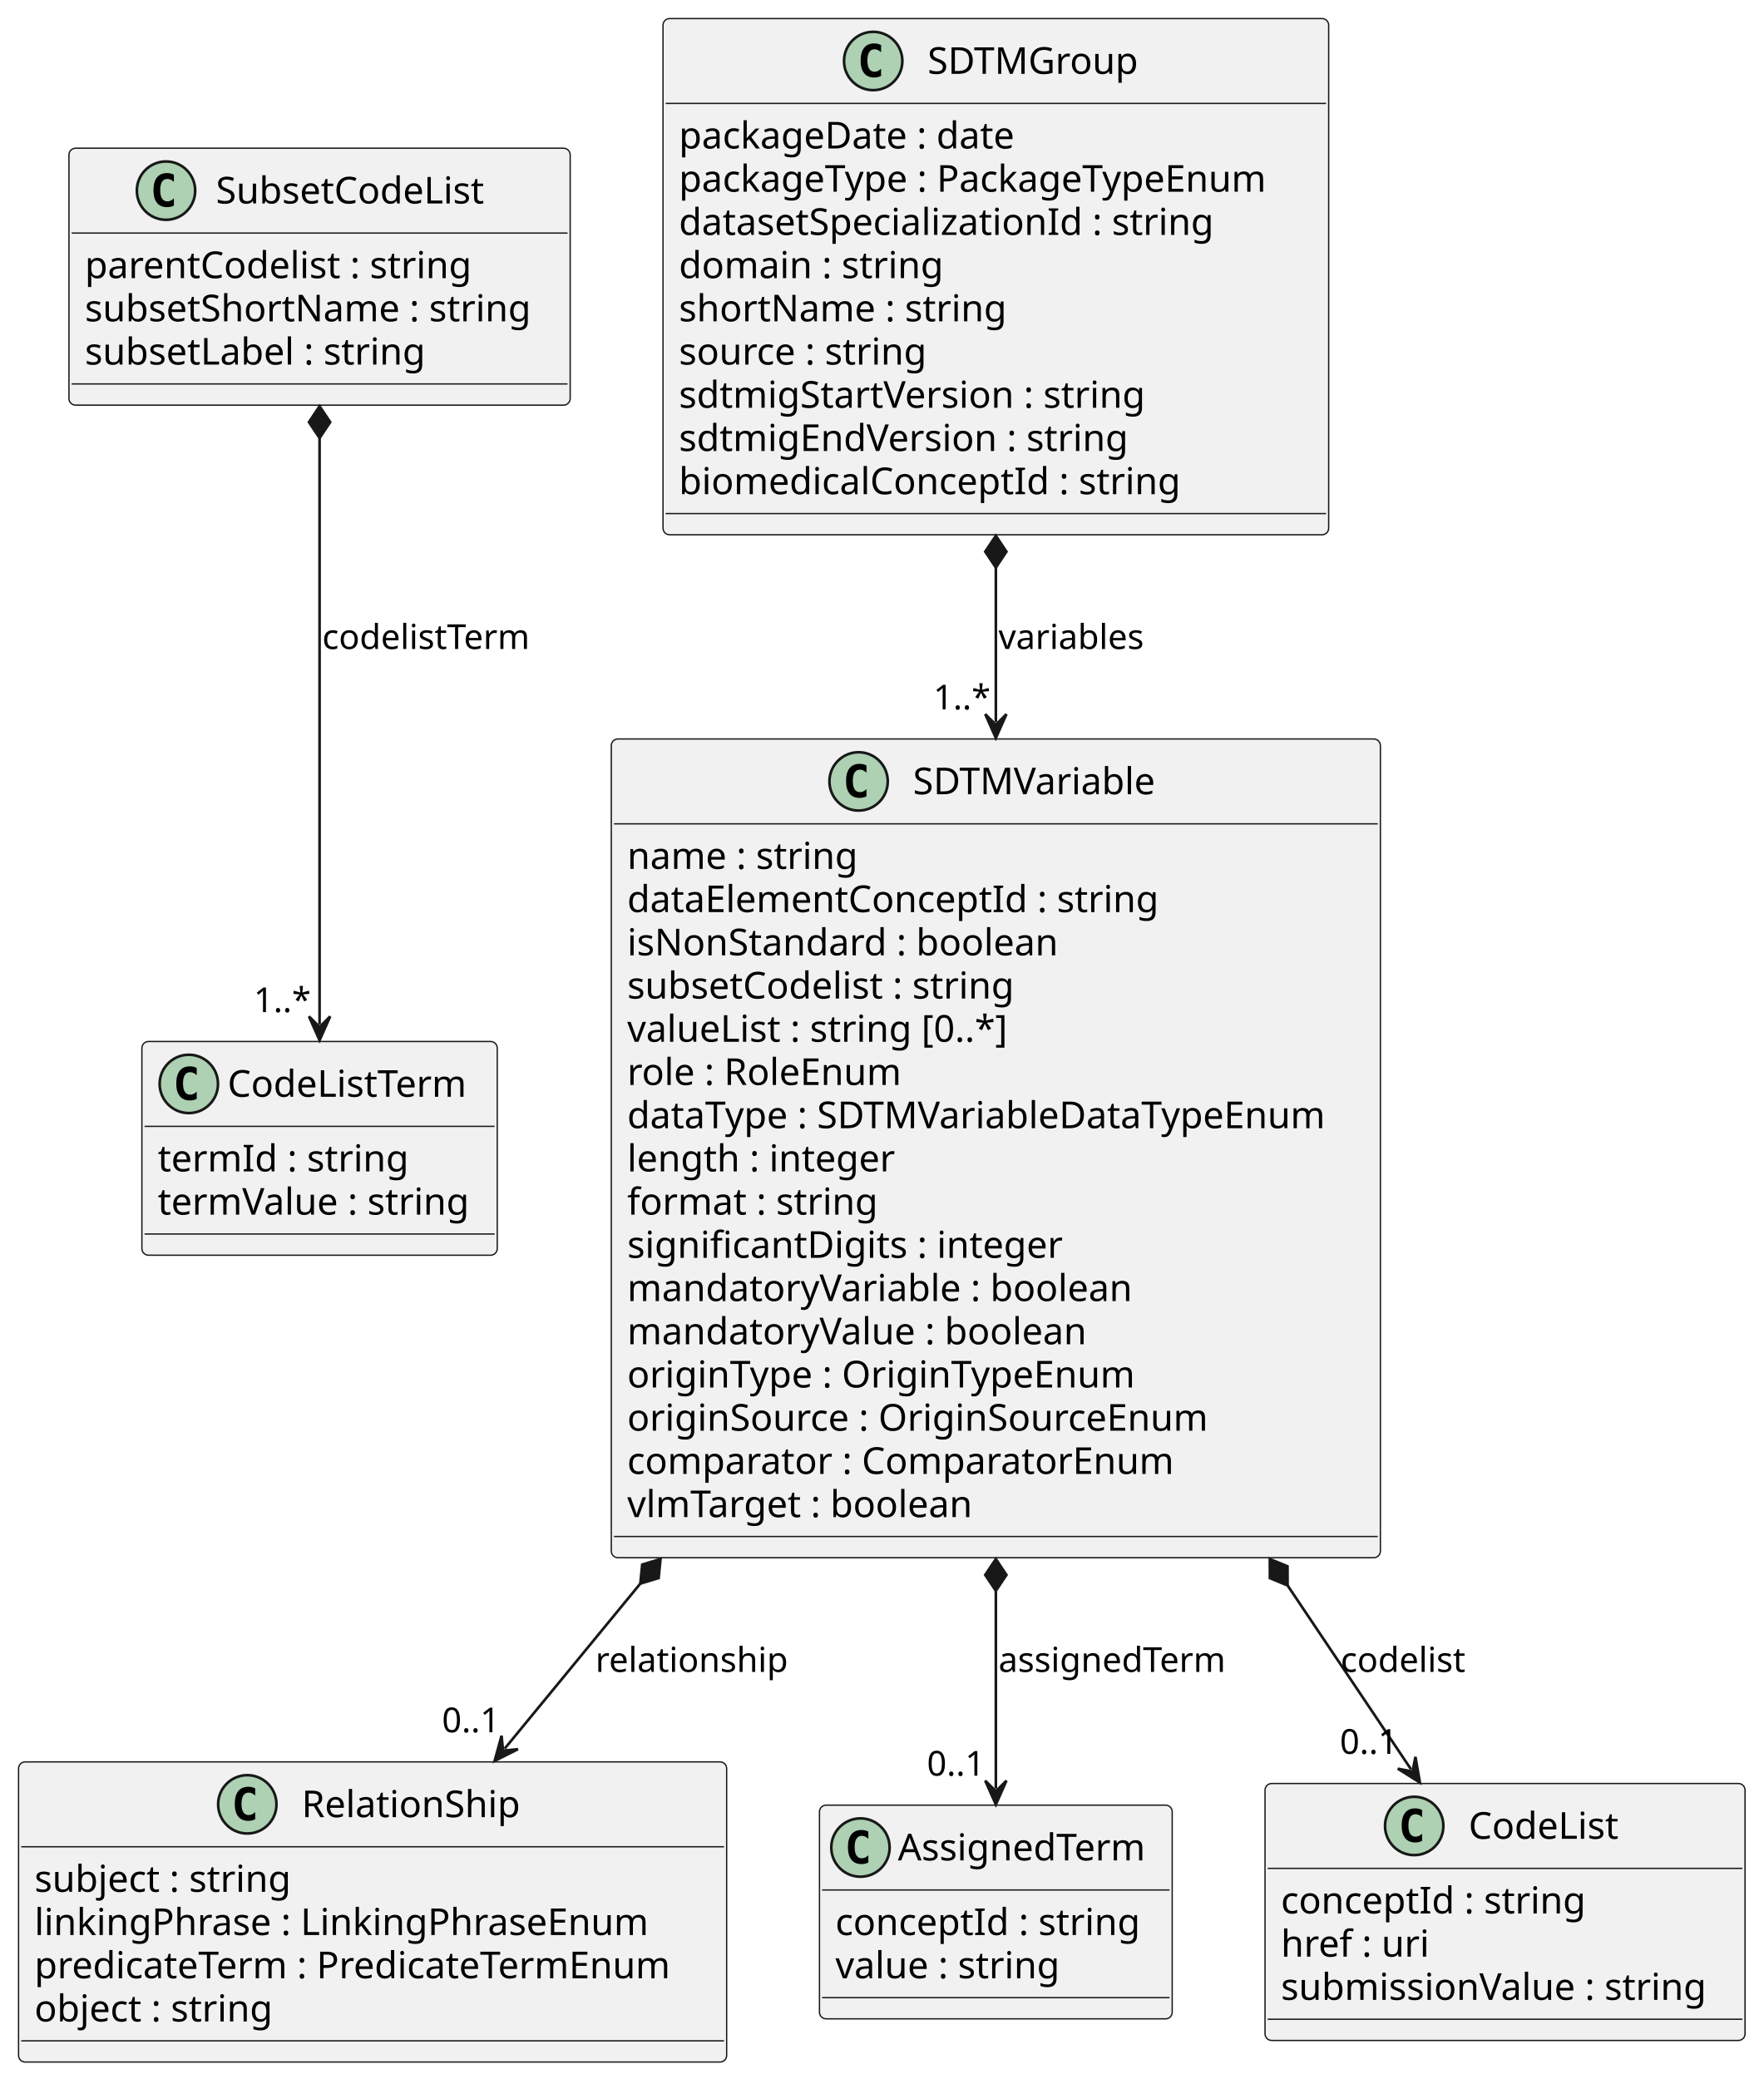
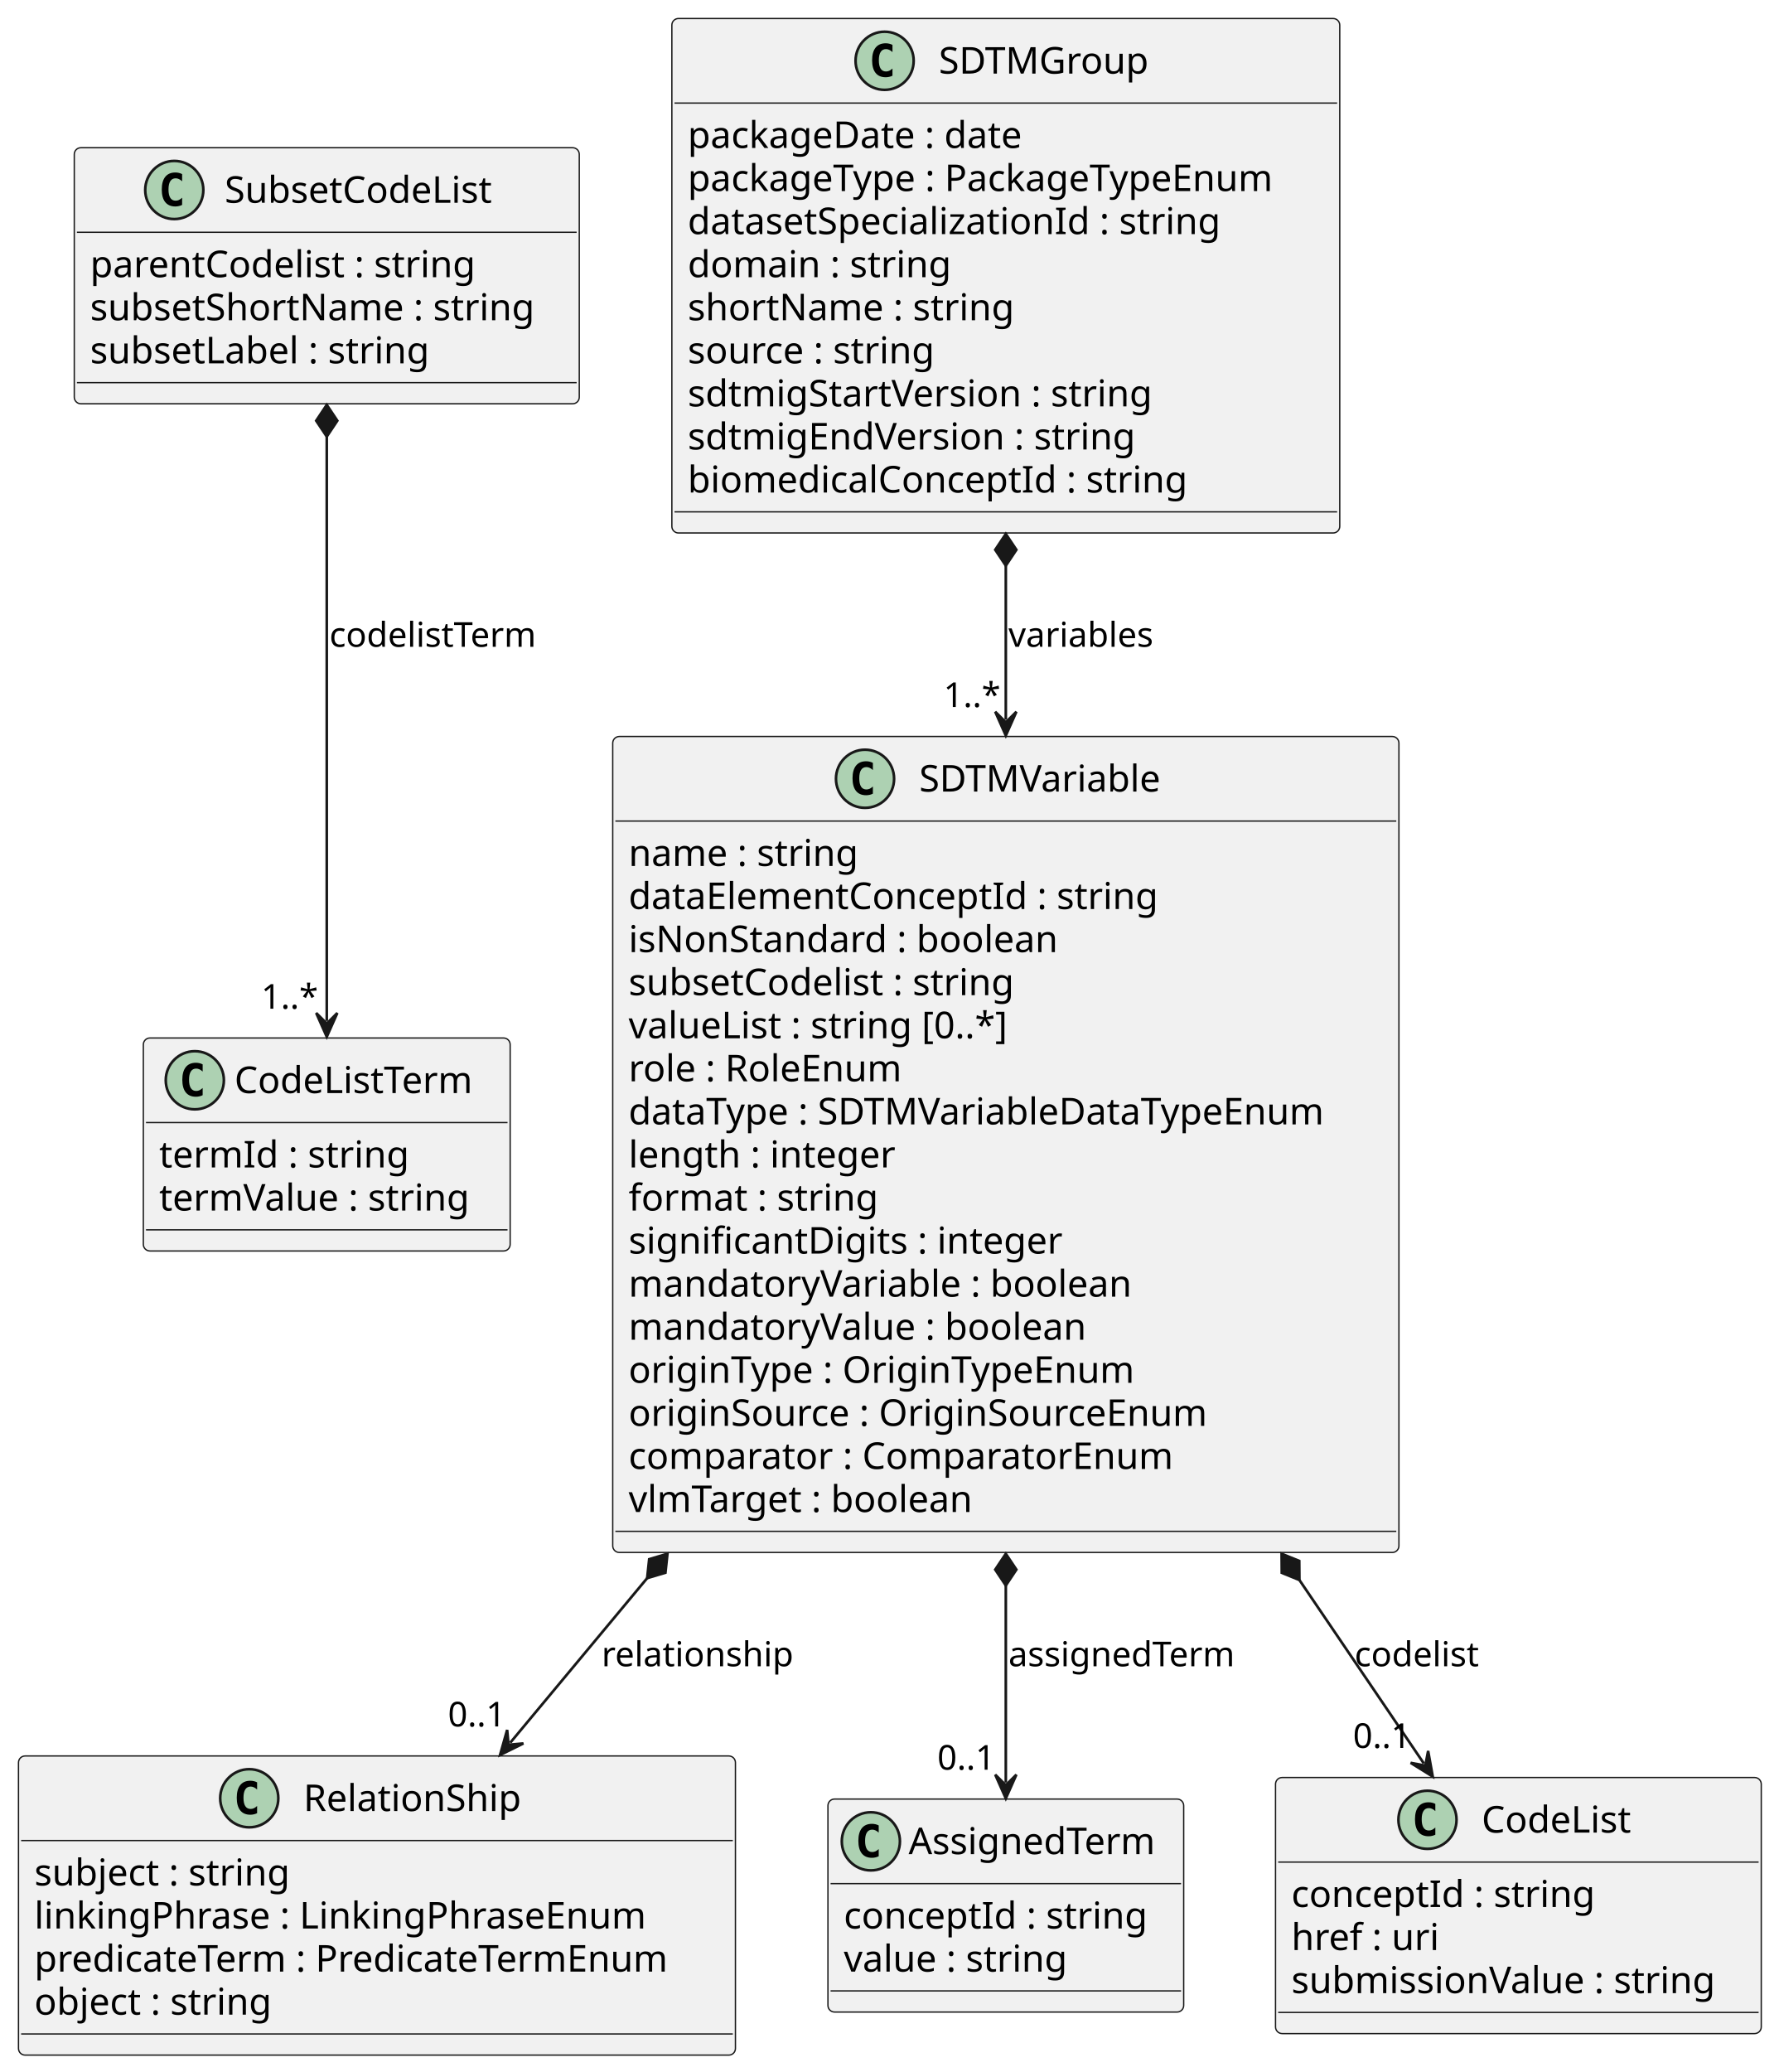
- <svg xmlns="http://www.w3.org/2000/svg" xmlns:xlink="http://www.w3.org/1999/xlink" contentStyleType="text/css" height="784px" preserveAspectRatio="none" style="width:665px;height:784px;background:#FFFFFF;" version="1.1" viewBox="0 0 665 784" width="665px" zoomAndPan="magnify">
+ <svg xmlns="http://www.w3.org/2000/svg" xmlns:xlink="http://www.w3.org/1999/xlink" contentStyleType="text/css" data-diagram-type="CLASS" height="784px" preserveAspectRatio="none" style="width:673px;height:784px;background:#FFFFFF;" version="1.1" viewBox="0 0 673 784" width="673px" zoomAndPan="magnify">
  <defs />
  <g>
    <a href="" target="_top" title="None" xlink:actuate="onRequest" xlink:href="" xlink:show="new" xlink:title="None" xlink:type="simple">
-       <g id="elem_SubsetCodeList">
-         <rect codeLine="1" fill="#F1F1F1" height="96.891" id="SubsetCodeList" rx="2.5" ry="2.5" style="stroke:#181818;stroke-width:0.5;" width="189" x="26" y="55.89" />
-         <ellipse cx="62.6" cy="71.89" fill="#ADD1B2" rx="11" ry="11" style="stroke:#181818;stroke-width:1.0;" />
-         <path d="M65.569,77.531 Q64.991,77.828 64.35,77.968 Q63.709,78.124 63.006,78.124 Q60.506,78.124 59.178,76.484 Q57.866,74.828 57.866,71.703 Q57.866,68.578 59.178,66.921 Q60.506,65.265 63.006,65.265 Q63.709,65.265 64.35,65.421 Q65.006,65.578 65.569,65.874 L65.569,68.593 Q64.944,68.015 64.35,67.749 Q63.756,67.468 63.131,67.468 Q61.788,67.468 61.1,68.546 Q60.413,69.609 60.413,71.703 Q60.413,73.796 61.1,74.874 Q61.788,75.937 63.131,75.937 Q63.756,75.937 64.35,75.671 Q64.944,75.39 65.569,74.812 L65.569,77.531 Z " fill="#000000" />
-         <text fill="#000000" font-family="sans-serif" font-size="14" lengthAdjust="spacing" textLength="109" x="81.4" y="76.737">SubsetCodeList</text>
-         <line style="stroke:#181818;stroke-width:0.5;" x1="27" x2="214" y1="87.89" y2="87.89" />
-         <text fill="#000000" font-family="sans-serif" font-size="14" lengthAdjust="spacing" textLength="153" x="32" y="104.885">parentCodelist : string</text>
-         <text fill="#000000" font-family="sans-serif" font-size="14" lengthAdjust="spacing" textLength="177" x="32" y="121.182">subsetShortName : string</text>
-         <text fill="#000000" font-family="sans-serif" font-size="14" lengthAdjust="spacing" textLength="136" x="32" y="137.479">subsetLabel : string</text>
-         <line style="stroke:#181818;stroke-width:0.5;" x1="27" x2="214" y1="144.781" y2="144.781" />
+       <g class="entity" data-entity="SubsetCodeList" data-source-line="1" data-uid="ent0002" id="entity_SubsetCodeList">
+         <rect fill="#F1F1F1" height="96.891" rx="2.5" ry="2.5" style="stroke:#181818;stroke-width:0.5;" width="191.129" x="28.11" y="55.89" />
+         <ellipse cx="65.958" cy="71.89" fill="#ADD1B2" rx="11" ry="11" style="stroke:#181818;stroke-width:1;" />
+         <path d="M68.926,77.531 Q68.348,77.828 67.708,77.968 Q67.067,78.124 66.364,78.124 Q63.864,78.124 62.536,76.484 Q61.223,74.828 61.223,71.703 Q61.223,68.578 62.536,66.921 Q63.864,65.265 66.364,65.265 Q67.067,65.265 67.708,65.421 Q68.364,65.578 68.926,65.874 L68.926,68.593 Q68.301,68.015 67.708,67.749 Q67.114,67.468 66.489,67.468 Q65.145,67.468 64.458,68.546 Q63.77,69.609 63.77,71.703 Q63.77,73.796 64.458,74.874 Q65.145,75.937 66.489,75.937 Q67.114,75.937 67.708,75.671 Q68.301,75.39 68.926,74.812 L68.926,77.531 Z " fill="#000000" />
+         <text fill="#000000" font-family="sans-serif" font-size="14" lengthAdjust="spacing" textLength="108.356" x="85.035" y="76.737">SubsetCodeList</text>
+         <line style="stroke:#181818;stroke-width:0.5;" x1="29.11" x2="218.239" y1="87.89" y2="87.89" />
+         <text fill="#000000" font-family="sans-serif" font-size="14" lengthAdjust="spacing" textLength="156.406" x="34.11" y="104.885">parentCodelist : string</text>
+         <text fill="#000000" font-family="sans-serif" font-size="14" lengthAdjust="spacing" textLength="179.129" x="34.11" y="121.182">subsetShortName : string</text>
+         <text fill="#000000" font-family="sans-serif" font-size="14" lengthAdjust="spacing" textLength="138.024" x="34.11" y="137.479">subsetLabel : string</text>
+         <line style="stroke:#181818;stroke-width:0.5;" x1="29.11" x2="218.239" y1="144.781" y2="144.781" />
      </g>
    </a>
    <a href="" target="_top" title="None" xlink:actuate="onRequest" xlink:href="" xlink:show="new" xlink:title="None" xlink:type="simple">
-       <g id="elem_CodeListTerm">
-         <rect codeLine="6" fill="#F1F1F1" height="80.594" id="CodeListTerm" rx="2.5" ry="2.5" style="stroke:#181818;stroke-width:0.5;" width="134" x="53.5" y="392.75" />
-         <ellipse cx="71.2" cy="408.75" fill="#ADD1B2" rx="11" ry="11" style="stroke:#181818;stroke-width:1.0;" />
-         <path d="M74.169,414.391 Q73.591,414.688 72.95,414.828 Q72.309,414.984 71.606,414.984 Q69.106,414.984 67.778,413.344 Q66.466,411.688 66.466,408.562 Q66.466,405.438 67.778,403.781 Q69.106,402.125 71.606,402.125 Q72.309,402.125 72.95,402.281 Q73.606,402.438 74.169,402.734 L74.169,405.453 Q73.544,404.875 72.95,404.609 Q72.356,404.328 71.731,404.328 Q70.388,404.328 69.7,405.406 Q69.013,406.469 69.013,408.562 Q69.013,410.656 69.7,411.734 Q70.388,412.797 71.731,412.797 Q72.356,412.797 72.95,412.531 Q73.544,412.25 74.169,411.672 L74.169,414.391 Z " fill="#000000" />
-         <text fill="#000000" font-family="sans-serif" font-size="14" lengthAdjust="spacing" textLength="96" x="85.8" y="413.597">CodeListTerm</text>
-         <line style="stroke:#181818;stroke-width:0.5;" x1="54.5" x2="186.5" y1="424.75" y2="424.75" />
-         <text fill="#000000" font-family="sans-serif" font-size="14" lengthAdjust="spacing" textLength="96" x="59.5" y="441.745">termId : string</text>
-         <text fill="#000000" font-family="sans-serif" font-size="14" lengthAdjust="spacing" textLength="122" x="59.5" y="458.042">termValue : string</text>
-         <line style="stroke:#181818;stroke-width:0.5;" x1="54.5" x2="186.5" y1="465.344" y2="465.344" />
+       <g class="entity" data-entity="CodeListTerm" data-source-line="6" data-uid="ent0003" id="entity_CodeListTerm">
+         <rect fill="#F1F1F1" height="80.594" rx="2.5" ry="2.5" style="stroke:#181818;stroke-width:0.5;" width="138.834" x="54.25" y="392.75" />
+         <ellipse cx="73.733" cy="408.75" fill="#ADD1B2" rx="11" ry="11" style="stroke:#181818;stroke-width:1;" />
+         <path d="M76.702,414.391 Q76.124,414.688 75.483,414.828 Q74.842,414.984 74.139,414.984 Q71.639,414.984 70.311,413.344 Q68.999,411.688 68.999,408.562 Q68.999,405.438 70.311,403.781 Q71.639,402.125 74.139,402.125 Q74.842,402.125 75.483,402.281 Q76.139,402.438 76.702,402.734 L76.702,405.453 Q76.077,404.875 75.483,404.609 Q74.889,404.328 74.264,404.328 Q72.92,404.328 72.233,405.406 Q71.545,406.469 71.545,408.562 Q71.545,410.656 72.233,411.734 Q72.92,412.797 74.264,412.797 Q74.889,412.797 75.483,412.531 Q76.077,412.25 76.702,411.672 L76.702,414.391 Z " fill="#000000" />
+         <text fill="#000000" font-family="sans-serif" font-size="14" lengthAdjust="spacing" textLength="96.872" x="88.729" y="413.597">CodeListTerm</text>
+         <line style="stroke:#181818;stroke-width:0.5;" x1="55.25" x2="192.084" y1="424.75" y2="424.75" />
+         <text fill="#000000" font-family="sans-serif" font-size="14" lengthAdjust="spacing" textLength="100.317" x="60.25" y="441.745">termId : string</text>
+         <text fill="#000000" font-family="sans-serif" font-size="14" lengthAdjust="spacing" textLength="126.834" x="60.25" y="458.042">termValue : string</text>
+         <line style="stroke:#181818;stroke-width:0.5;" x1="55.25" x2="192.084" y1="465.344" y2="465.344" />
      </g>
    </a>
    <a href="" target="_top" title="None" xlink:actuate="onRequest" xlink:href="" xlink:show="new" xlink:title="None" xlink:type="simple">
-       <g id="elem_SDTMVariable">
-         <rect codeLine="11" fill="#F1F1F1" height="308.75" id="SDTMVariable" rx="2.5" ry="2.5" style="stroke:#181818;stroke-width:0.5;" width="290" x="230.5" y="278.67" />
-         <ellipse cx="323.75" cy="294.67" fill="#ADD1B2" rx="11" ry="11" style="stroke:#181818;stroke-width:1.0;" />
-         <path d="M326.719,300.311 Q326.141,300.608 325.5,300.748 Q324.859,300.904 324.156,300.904 Q321.656,300.904 320.328,299.264 Q319.016,297.608 319.016,294.483 Q319.016,291.358 320.328,289.701 Q321.656,288.045 324.156,288.045 Q324.859,288.045 325.5,288.201 Q326.156,288.358 326.719,288.654 L326.719,291.373 Q326.094,290.795 325.5,290.529 Q324.906,290.248 324.281,290.248 Q322.938,290.248 322.25,291.326 Q321.562,292.389 321.562,294.483 Q321.562,296.576 322.25,297.654 Q322.938,298.717 324.281,298.717 Q324.906,298.717 325.5,298.451 Q326.094,298.17 326.719,297.592 L326.719,300.311 Z " fill="#000000" />
-         <text fill="#000000" font-family="sans-serif" font-size="14" lengthAdjust="spacing" textLength="95" x="344.25" y="299.517">SDTMVariable</text>
-         <line style="stroke:#181818;stroke-width:0.5;" x1="231.5" x2="519.5" y1="310.67" y2="310.67" />
-         <text fill="#000000" font-family="sans-serif" font-size="14" lengthAdjust="spacing" textLength="91" x="236.5" y="327.665">name : string</text>
-         <text fill="#000000" font-family="sans-serif" font-size="14" lengthAdjust="spacing" textLength="210" x="236.5" y="343.962">dataElementConceptId : string</text>
-         <text fill="#000000" font-family="sans-serif" font-size="14" lengthAdjust="spacing" textLength="170" x="236.5" y="360.259">isNonStandard : boolean</text>
-         <text fill="#000000" font-family="sans-serif" font-size="14" lengthAdjust="spacing" textLength="156" x="236.5" y="376.556">subsetCodelist : string</text>
-         <text fill="#000000" font-family="sans-serif" font-size="14" lengthAdjust="spacing" textLength="153" x="236.5" y="392.853">valueList : string  [0..*]</text>
-         <text fill="#000000" font-family="sans-serif" font-size="14" lengthAdjust="spacing" textLength="110" x="236.5" y="409.149">role : RoleEnum</text>
-         <text fill="#000000" font-family="sans-serif" font-size="14" lengthAdjust="spacing" textLength="278" x="236.5" y="425.446">dataType : SDTMVariableDataTypeEnum</text>
-         <text fill="#000000" font-family="sans-serif" font-size="14" lengthAdjust="spacing" textLength="106" x="236.5" y="441.743">length : integer</text>
-         <text fill="#000000" font-family="sans-serif" font-size="14" lengthAdjust="spacing" textLength="96" x="236.5" y="458.04">format : string</text>
-         <text fill="#000000" font-family="sans-serif" font-size="14" lengthAdjust="spacing" textLength="170" x="236.5" y="474.337">significantDigits : integer</text>
-         <text fill="#000000" font-family="sans-serif" font-size="14" lengthAdjust="spacing" textLength="196" x="236.5" y="490.634">mandatoryVariable : boolean</text>
-         <text fill="#000000" font-family="sans-serif" font-size="14" lengthAdjust="spacing" textLength="180" x="236.5" y="506.931">mandatoryValue : boolean</text>
-         <text fill="#000000" font-family="sans-serif" font-size="14" lengthAdjust="spacing" textLength="199" x="236.5" y="523.228">originType : OriginTypeEnum</text>
-         <text fill="#000000" font-family="sans-serif" font-size="14" lengthAdjust="spacing" textLength="229" x="236.5" y="539.524">originSource : OriginSourceEnum</text>
-         <text fill="#000000" font-family="sans-serif" font-size="14" lengthAdjust="spacing" textLength="213" x="236.5" y="555.821">comparator : ComparatorEnum</text>
-         <text fill="#000000" font-family="sans-serif" font-size="14" lengthAdjust="spacing" textLength="137" x="236.5" y="572.118">vlmTarget : boolean</text>
-         <line style="stroke:#181818;stroke-width:0.5;" x1="231.5" x2="519.5" y1="579.42" y2="579.42" />
+       <g class="entity" data-entity="SDTMVariable" data-source-line="11" data-uid="ent0005" id="entity_SDTMVariable">
+         <rect fill="#F1F1F1" height="308.75" rx="2.5" ry="2.5" style="stroke:#181818;stroke-width:0.5;" width="297.551" x="231.9" y="278.67" />
+         <ellipse cx="327.391" cy="294.67" fill="#ADD1B2" rx="11" ry="11" style="stroke:#181818;stroke-width:1;" />
+         <path d="M330.36,300.311 Q329.782,300.608 329.141,300.748 Q328.501,300.904 327.798,300.904 Q325.298,300.904 323.969,299.264 Q322.657,297.608 322.657,294.483 Q322.657,291.358 323.969,289.701 Q325.298,288.045 327.798,288.045 Q328.501,288.045 329.141,288.201 Q329.798,288.358 330.36,288.654 L330.36,291.373 Q329.735,290.795 329.141,290.529 Q328.548,290.248 327.923,290.248 Q326.579,290.248 325.891,291.326 Q325.204,292.389 325.204,294.483 Q325.204,296.576 325.891,297.654 Q326.579,298.717 327.923,298.717 Q328.548,298.717 329.141,298.451 Q329.735,298.17 330.36,297.592 L330.36,300.311 Z " fill="#000000" />
+         <text fill="#000000" font-family="sans-serif" font-size="14" lengthAdjust="spacing" textLength="98.068" x="347.891" y="299.517">SDTMVariable</text>
+         <line style="stroke:#181818;stroke-width:0.5;" x1="232.9" x2="528.451" y1="310.67" y2="310.67" />
+         <text fill="#000000" font-family="sans-serif" font-size="14" lengthAdjust="spacing" textLength="93.509" x="237.9" y="327.665">name : string</text>
+         <text fill="#000000" font-family="sans-serif" font-size="14" lengthAdjust="spacing" textLength="214.218" x="237.9" y="343.962">dataElementConceptId : string</text>
+         <text fill="#000000" font-family="sans-serif" font-size="14" lengthAdjust="spacing" textLength="172.621" x="237.9" y="360.259">isNonStandard : boolean</text>
+         <text fill="#000000" font-family="sans-serif" font-size="14" lengthAdjust="spacing" textLength="156.659" x="237.9" y="376.556">subsetCodelist : string</text>
+         <text fill="#000000" font-family="sans-serif" font-size="14" lengthAdjust="spacing" textLength="161.15" x="237.9" y="392.853">valueList : string  [0..*]</text>
+         <text fill="#000000" font-family="sans-serif" font-size="14" lengthAdjust="spacing" textLength="111.467" x="237.9" y="409.149">role : RoleEnum</text>
+         <text fill="#000000" font-family="sans-serif" font-size="14" lengthAdjust="spacing" textLength="285.551" x="237.9" y="425.446">dataType : SDTMVariableDataTypeEnum</text>
+         <text fill="#000000" font-family="sans-serif" font-size="14" lengthAdjust="spacing" textLength="108.363" x="237.9" y="441.743">length : integer</text>
+         <text fill="#000000" font-family="sans-serif" font-size="14" lengthAdjust="spacing" textLength="100.762" x="237.9" y="458.04">format : string</text>
+         <text fill="#000000" font-family="sans-serif" font-size="14" lengthAdjust="spacing" textLength="176.258" x="237.9" y="474.337">significantDigits : integer</text>
+         <text fill="#000000" font-family="sans-serif" font-size="14" lengthAdjust="spacing" textLength="204.012" x="237.9" y="490.634">mandatoryVariable : boolean</text>
+         <text fill="#000000" font-family="sans-serif" font-size="14" lengthAdjust="spacing" textLength="185.773" x="237.9" y="506.931">mandatoryValue : boolean</text>
+         <text fill="#000000" font-family="sans-serif" font-size="14" lengthAdjust="spacing" textLength="204.695" x="237.9" y="523.228">originType : OriginTypeEnum</text>
+         <text fill="#000000" font-family="sans-serif" font-size="14" lengthAdjust="spacing" textLength="232.805" x="237.9" y="539.524">originSource : OriginSourceEnum</text>
+         <text fill="#000000" font-family="sans-serif" font-size="14" lengthAdjust="spacing" textLength="218.948" x="237.9" y="555.821">comparator : ComparatorEnum</text>
+         <text fill="#000000" font-family="sans-serif" font-size="14" lengthAdjust="spacing" textLength="141.278" x="237.9" y="572.118">vlmTarget : boolean</text>
+         <line style="stroke:#181818;stroke-width:0.5;" x1="232.9" x2="528.451" y1="579.42" y2="579.42" />
      </g>
    </a>
    <a href="" target="_top" title="None" xlink:actuate="onRequest" xlink:href="" xlink:show="new" xlink:title="None" xlink:type="simple">
-       <g id="elem_RelationShip">
-         <rect codeLine="29" fill="#F1F1F1" height="113.188" id="RelationShip" rx="2.5" ry="2.5" style="stroke:#181818;stroke-width:0.5;" width="267" x="7" y="664.42" />
-         <ellipse cx="93.25" cy="680.42" fill="#ADD1B2" rx="11" ry="11" style="stroke:#181818;stroke-width:1.0;" />
-         <path d="M96.219,686.061 Q95.641,686.357 95,686.498 Q94.359,686.654 93.656,686.654 Q91.156,686.654 89.828,685.014 Q88.516,683.357 88.516,680.232 Q88.516,677.107 89.828,675.451 Q91.156,673.795 93.656,673.795 Q94.359,673.795 95,673.951 Q95.656,674.107 96.219,674.404 L96.219,677.123 Q95.594,676.545 95,676.279 Q94.406,675.998 93.781,675.998 Q92.438,675.998 91.75,677.076 Q91.062,678.139 91.062,680.232 Q91.062,682.326 91.75,683.404 Q92.438,684.467 93.781,684.467 Q94.406,684.467 95,684.201 Q95.594,683.92 96.219,683.342 L96.219,686.061 Z " fill="#000000" />
-         <text fill="#000000" font-family="sans-serif" font-size="14" lengthAdjust="spacing" textLength="86" x="113.75" y="685.267">RelationShip</text>
-         <line style="stroke:#181818;stroke-width:0.5;" x1="8" x2="273" y1="696.42" y2="696.42" />
-         <text fill="#000000" font-family="sans-serif" font-size="14" lengthAdjust="spacing" textLength="103" x="13" y="713.415">subject : string</text>
-         <text fill="#000000" font-family="sans-serif" font-size="14" lengthAdjust="spacing" textLength="241" x="13" y="729.712">linkingPhrase : LinkingPhraseEnum</text>
-         <text fill="#000000" font-family="sans-serif" font-size="14" lengthAdjust="spacing" textLength="255" x="13" y="746.009">predicateTerm : PredicateTermEnum</text>
-         <text fill="#000000" font-family="sans-serif" font-size="14" lengthAdjust="spacing" textLength="95" x="13" y="762.306">object : string</text>
-         <line style="stroke:#181818;stroke-width:0.5;" x1="8" x2="273" y1="769.607" y2="769.607" />
+       <g class="entity" data-entity="RelationShip" data-source-line="29" data-uid="ent0006" id="entity_RelationShip">
+         <rect fill="#F1F1F1" height="113.188" rx="2.5" ry="2.5" style="stroke:#181818;stroke-width:0.5;" width="271.342" x="7" y="664.42" />
+         <ellipse cx="94.339" cy="680.42" fill="#ADD1B2" rx="11" ry="11" style="stroke:#181818;stroke-width:1;" />
+         <path d="M97.308,686.061 Q96.73,686.357 96.089,686.498 Q95.449,686.654 94.746,686.654 Q92.246,686.654 90.918,685.014 Q89.605,683.357 89.605,680.232 Q89.605,677.107 90.918,675.451 Q92.246,673.795 94.746,673.795 Q95.449,673.795 96.089,673.951 Q96.746,674.107 97.308,674.404 L97.308,677.123 Q96.683,676.545 96.089,676.279 Q95.496,675.998 94.871,675.998 Q93.527,675.998 92.839,677.076 Q92.152,678.139 92.152,680.232 Q92.152,682.326 92.839,683.404 Q93.527,684.467 94.871,684.467 Q95.496,684.467 96.089,684.201 Q96.683,683.92 97.308,683.342 L97.308,686.061 Z " fill="#000000" />
+         <text fill="#000000" font-family="sans-serif" font-size="14" lengthAdjust="spacing" textLength="88.163" x="114.839" y="685.267">RelationShip</text>
+         <line style="stroke:#181818;stroke-width:0.5;" x1="8" x2="277.342" y1="696.42" y2="696.42" />
+         <text fill="#000000" font-family="sans-serif" font-size="14" lengthAdjust="spacing" textLength="104.549" x="13" y="713.415">subject : string</text>
+         <text fill="#000000" font-family="sans-serif" font-size="14" lengthAdjust="spacing" textLength="245.69" x="13" y="729.712">linkingPhrase : LinkingPhraseEnum</text>
+         <text fill="#000000" font-family="sans-serif" font-size="14" lengthAdjust="spacing" textLength="259.342" x="13" y="746.009">predicateTerm : PredicateTermEnum</text>
+         <text fill="#000000" font-family="sans-serif" font-size="14" lengthAdjust="spacing" textLength="96.947" x="13" y="762.306">object : string</text>
+         <line style="stroke:#181818;stroke-width:0.5;" x1="8" x2="277.342" y1="769.607" y2="769.607" />
      </g>
    </a>
    <a href="" target="_top" title="None" xlink:actuate="onRequest" xlink:href="" xlink:show="new" xlink:title="None" xlink:type="simple">
-       <g id="elem_AssignedTerm">
-         <rect codeLine="35" fill="#F1F1F1" height="80.594" id="AssignedTerm" rx="2.5" ry="2.5" style="stroke:#181818;stroke-width:0.5;" width="133" x="309" y="680.72" />
-         <ellipse cx="324.45" cy="696.72" fill="#ADD1B2" rx="11" ry="11" style="stroke:#181818;stroke-width:1.0;" />
-         <path d="M327.419,702.361 Q326.841,702.658 326.2,702.798 Q325.559,702.954 324.856,702.954 Q322.356,702.954 321.028,701.314 Q319.716,699.658 319.716,696.533 Q319.716,693.408 321.028,691.751 Q322.356,690.095 324.856,690.095 Q325.559,690.095 326.2,690.251 Q326.856,690.408 327.419,690.704 L327.419,693.423 Q326.794,692.845 326.2,692.579 Q325.606,692.298 324.981,692.298 Q323.637,692.298 322.95,693.376 Q322.262,694.439 322.262,696.533 Q322.262,698.626 322.95,699.704 Q323.637,700.767 324.981,700.767 Q325.606,700.767 326.2,700.501 Q326.794,700.22 327.419,699.642 L327.419,702.361 Z " fill="#000000" />
-         <text fill="#000000" font-family="sans-serif" font-size="14" lengthAdjust="spacing" textLength="100" x="338.55" y="701.567">AssignedTerm</text>
-         <line style="stroke:#181818;stroke-width:0.5;" x1="310" x2="441" y1="712.72" y2="712.72" />
-         <text fill="#000000" font-family="sans-serif" font-size="14" lengthAdjust="spacing" textLength="121" x="315" y="729.715">conceptId : string</text>
-         <text fill="#000000" font-family="sans-serif" font-size="14" lengthAdjust="spacing" textLength="88" x="315" y="746.012">value : string</text>
-         <line style="stroke:#181818;stroke-width:0.5;" x1="310" x2="441" y1="753.314" y2="753.314" />
+       <g class="entity" data-entity="AssignedTerm" data-source-line="35" data-uid="ent0007" id="entity_AssignedTerm">
+         <rect fill="#F1F1F1" height="80.594" rx="2.5" ry="2.5" style="stroke:#181818;stroke-width:0.5;" width="134.644" x="313.35" y="680.72" />
+         <ellipse cx="329.597" cy="696.72" fill="#ADD1B2" rx="11" ry="11" style="stroke:#181818;stroke-width:1;" />
+         <path d="M332.565,702.361 Q331.987,702.658 331.347,702.798 Q330.706,702.954 330.003,702.954 Q327.503,702.954 326.175,701.314 Q324.862,699.658 324.862,696.533 Q324.862,693.408 326.175,691.751 Q327.503,690.095 330.003,690.095 Q330.706,690.095 331.347,690.251 Q332.003,690.408 332.565,690.704 L332.565,693.423 Q331.94,692.845 331.347,692.579 Q330.753,692.298 330.128,692.298 Q328.784,692.298 328.097,693.376 Q327.409,694.439 327.409,696.533 Q327.409,698.626 328.097,699.704 Q328.784,700.767 330.128,700.767 Q330.753,700.767 331.347,700.501 Q331.94,700.22 332.565,699.642 L332.565,702.361 Z " fill="#000000" />
+         <text fill="#000000" font-family="sans-serif" font-size="14" lengthAdjust="spacing" textLength="99.873" x="343.874" y="701.567">AssignedTerm</text>
+         <line style="stroke:#181818;stroke-width:0.5;" x1="314.35" x2="446.994" y1="712.72" y2="712.72" />
+         <text fill="#000000" font-family="sans-serif" font-size="14" lengthAdjust="spacing" textLength="122.644" x="319.35" y="729.715">conceptId : string</text>
+         <text fill="#000000" font-family="sans-serif" font-size="14" lengthAdjust="spacing" textLength="92.046" x="319.35" y="746.012">value : string</text>
+         <line style="stroke:#181818;stroke-width:0.5;" x1="314.35" x2="446.994" y1="753.314" y2="753.314" />
      </g>
    </a>
    <a href="" target="_top" title="None" xlink:actuate="onRequest" xlink:href="" xlink:show="new" xlink:title="None" xlink:type="simple">
-       <g id="elem_CodeList">
-         <rect codeLine="39" fill="#F1F1F1" height="96.891" id="CodeList" rx="2.5" ry="2.5" style="stroke:#181818;stroke-width:0.5;" width="181" x="477" y="672.57" />
-         <ellipse cx="533.25" cy="688.57" fill="#ADD1B2" rx="11" ry="11" style="stroke:#181818;stroke-width:1.0;" />
-         <path d="M536.219,694.211 Q535.641,694.508 535,694.648 Q534.359,694.804 533.656,694.804 Q531.156,694.804 529.828,693.164 Q528.516,691.508 528.516,688.383 Q528.516,685.258 529.828,683.601 Q531.156,681.945 533.656,681.945 Q534.359,681.945 535,682.101 Q535.656,682.258 536.219,682.554 L536.219,685.273 Q535.594,684.695 535,684.429 Q534.406,684.148 533.781,684.148 Q532.438,684.148 531.75,685.226 Q531.062,686.289 531.062,688.383 Q531.062,690.476 531.75,691.554 Q532.438,692.617 533.781,692.617 Q534.406,692.617 535,692.351 Q535.594,692.07 536.219,691.492 L536.219,694.211 Z " fill="#000000" />
-         <text fill="#000000" font-family="sans-serif" font-size="14" lengthAdjust="spacing" textLength="60" x="553.75" y="693.417">CodeList</text>
-         <line style="stroke:#181818;stroke-width:0.5;" x1="478" x2="657" y1="704.57" y2="704.57" />
-         <text fill="#000000" font-family="sans-serif" font-size="14" lengthAdjust="spacing" textLength="121" x="483" y="721.565">conceptId : string</text>
-         <text fill="#000000" font-family="sans-serif" font-size="14" lengthAdjust="spacing" textLength="57" x="483" y="737.862">href : uri</text>
-         <text fill="#000000" font-family="sans-serif" font-size="14" lengthAdjust="spacing" textLength="169" x="483" y="754.159">submissionValue : string</text>
-         <line style="stroke:#181818;stroke-width:0.5;" x1="478" x2="657" y1="761.461" y2="761.461" />
+       <g class="entity" data-entity="CodeList" data-source-line="39" data-uid="ent0008" id="entity_CodeList">
+         <rect fill="#F1F1F1" height="96.891" rx="2.5" ry="2.5" style="stroke:#181818;stroke-width:0.5;" width="183.835" x="482.75" y="672.57" />
+         <ellipse cx="540.261" cy="688.57" fill="#ADD1B2" rx="11" ry="11" style="stroke:#181818;stroke-width:1;" />
+         <path d="M543.23,694.211 Q542.651,694.508 542.011,694.648 Q541.37,694.804 540.667,694.804 Q538.167,694.804 536.839,693.164 Q535.526,691.508 535.526,688.383 Q535.526,685.258 536.839,683.601 Q538.167,681.945 540.667,681.945 Q541.37,681.945 542.011,682.101 Q542.667,682.258 543.23,682.554 L543.23,685.273 Q542.605,684.695 542.011,684.429 Q541.417,684.148 540.792,684.148 Q539.448,684.148 538.761,685.226 Q538.073,686.289 538.073,688.383 Q538.073,690.476 538.761,691.554 Q539.448,692.617 540.792,692.617 Q541.417,692.617 542.011,692.351 Q542.605,692.07 543.23,691.492 L543.23,694.211 Z " fill="#000000" />
+         <text fill="#000000" font-family="sans-serif" font-size="14" lengthAdjust="spacing" textLength="60.313" x="560.761" y="693.417">CodeList</text>
+         <line style="stroke:#181818;stroke-width:0.5;" x1="483.75" x2="665.585" y1="704.57" y2="704.57" />
+         <text fill="#000000" font-family="sans-serif" font-size="14" lengthAdjust="spacing" textLength="122.644" x="488.75" y="721.565">conceptId : string</text>
+         <text fill="#000000" font-family="sans-serif" font-size="14" lengthAdjust="spacing" textLength="60.307" x="488.75" y="737.862">href : uri</text>
+         <text fill="#000000" font-family="sans-serif" font-size="14" lengthAdjust="spacing" textLength="171.835" x="488.75" y="754.159">submissionValue : string</text>
+         <line style="stroke:#181818;stroke-width:0.5;" x1="483.75" x2="665.585" y1="761.461" y2="761.461" />
      </g>
    </a>
    <a href="" target="_top" title="None" xlink:actuate="onRequest" xlink:href="" xlink:show="new" xlink:title="None" xlink:type="simple">
-       <g id="elem_SDTMGroup">
-         <rect codeLine="44" fill="#F1F1F1" height="194.672" id="SDTMGroup" rx="2.5" ry="2.5" style="stroke:#181818;stroke-width:0.5;" width="251" x="250" y="7" />
-         <ellipse cx="329.25" cy="23" fill="#ADD1B2" rx="11" ry="11" style="stroke:#181818;stroke-width:1.0;" />
-         <path d="M332.219,28.641 Q331.641,28.938 331,29.078 Q330.359,29.234 329.656,29.234 Q327.156,29.234 325.828,27.594 Q324.516,25.938 324.516,22.812 Q324.516,19.688 325.828,18.031 Q327.156,16.375 329.656,16.375 Q330.359,16.375 331,16.531 Q331.656,16.688 332.219,16.984 L332.219,19.703 Q331.594,19.125 331,18.859 Q330.406,18.578 329.781,18.578 Q328.438,18.578 327.75,19.656 Q327.062,20.719 327.062,22.812 Q327.062,24.906 327.75,25.984 Q328.438,27.047 329.781,27.047 Q330.406,27.047 331,26.781 Q331.594,26.5 332.219,25.922 L332.219,28.641 Z " fill="#000000" />
-         <text fill="#000000" font-family="sans-serif" font-size="14" lengthAdjust="spacing" textLength="84" x="349.75" y="27.847">SDTMGroup</text>
-         <line style="stroke:#181818;stroke-width:0.5;" x1="251" x2="500" y1="39" y2="39" />
-         <text fill="#000000" font-family="sans-serif" font-size="14" lengthAdjust="spacing" textLength="136" x="256" y="55.995">packageDate : date</text>
-         <text fill="#000000" font-family="sans-serif" font-size="14" lengthAdjust="spacing" textLength="239" x="256" y="72.292">packageType : PackageTypeEnum</text>
-         <text fill="#000000" font-family="sans-serif" font-size="14" lengthAdjust="spacing" textLength="210" x="256" y="88.589">datasetSpecializationId : string</text>
-         <text fill="#000000" font-family="sans-serif" font-size="14" lengthAdjust="spacing" textLength="103" x="256" y="104.886">domain : string</text>
-         <text fill="#000000" font-family="sans-serif" font-size="14" lengthAdjust="spacing" textLength="128" x="256" y="121.183">shortName : string</text>
-         <text fill="#000000" font-family="sans-serif" font-size="14" lengthAdjust="spacing" textLength="100" x="256" y="137.48">source : string</text>
-         <text fill="#000000" font-family="sans-serif" font-size="14" lengthAdjust="spacing" textLength="183" x="256" y="153.776">sdtmigStartVersion : string</text>
-         <text fill="#000000" font-family="sans-serif" font-size="14" lengthAdjust="spacing" textLength="178" x="256" y="170.073">sdtmigEndVersion : string</text>
-         <text fill="#000000" font-family="sans-serif" font-size="14" lengthAdjust="spacing" textLength="197" x="256" y="186.37">biomedicalConceptId : string</text>
-         <line style="stroke:#181818;stroke-width:0.5;" x1="251" x2="500" y1="193.672" y2="193.672" />
+       <g class="entity" data-entity="SDTMGroup" data-source-line="44" data-uid="ent0009" id="entity_SDTMGroup">
+         <rect fill="#F1F1F1" height="194.672" rx="2.5" ry="2.5" style="stroke:#181818;stroke-width:0.5;" width="252.775" x="254.28" y="7" />
+         <ellipse cx="334.804" cy="23" fill="#ADD1B2" rx="11" ry="11" style="stroke:#181818;stroke-width:1;" />
+         <path d="M337.773,28.641 Q337.195,28.938 336.554,29.078 Q335.913,29.234 335.21,29.234 Q332.71,29.234 331.382,27.594 Q330.07,25.938 330.07,22.812 Q330.07,19.688 331.382,18.031 Q332.71,16.375 335.21,16.375 Q335.913,16.375 336.554,16.531 Q337.21,16.688 337.773,16.984 L337.773,19.703 Q337.148,19.125 336.554,18.859 Q335.96,18.578 335.335,18.578 Q333.991,18.578 333.304,19.656 Q332.616,20.719 332.616,22.812 Q332.616,24.906 333.304,25.984 Q333.991,27.047 335.335,27.047 Q335.96,27.047 336.554,26.781 Q337.148,26.5 337.773,25.922 L337.773,28.641 Z " fill="#000000" />
+         <text fill="#000000" font-family="sans-serif" font-size="14" lengthAdjust="spacing" textLength="83.228" x="355.304" y="27.847">SDTMGroup</text>
+         <line style="stroke:#181818;stroke-width:0.5;" x1="255.28" x2="506.055" y1="39" y2="39" />
+         <text fill="#000000" font-family="sans-serif" font-size="14" lengthAdjust="spacing" textLength="137.997" x="260.28" y="55.995">packageDate : date</text>
+         <text fill="#000000" font-family="sans-serif" font-size="14" lengthAdjust="spacing" textLength="240.775" x="260.28" y="72.292">packageType : PackageTypeEnum</text>
+         <text fill="#000000" font-family="sans-serif" font-size="14" lengthAdjust="spacing" textLength="216.829" x="260.28" y="88.589">datasetSpecializationId : string</text>
+         <text fill="#000000" font-family="sans-serif" font-size="14" lengthAdjust="spacing" textLength="106.237" x="260.28" y="104.886">domain : string</text>
+         <text fill="#000000" font-family="sans-serif" font-size="14" lengthAdjust="spacing" textLength="131.086" x="260.28" y="121.183">shortName : string</text>
+         <text fill="#000000" font-family="sans-serif" font-size="14" lengthAdjust="spacing" textLength="100.605" x="260.28" y="137.48">source : string</text>
+         <text fill="#000000" font-family="sans-serif" font-size="14" lengthAdjust="spacing" textLength="188.658" x="260.28" y="153.776">sdtmigStartVersion : string</text>
+         <text fill="#000000" font-family="sans-serif" font-size="14" lengthAdjust="spacing" textLength="181.064" x="260.28" y="170.073">sdtmigEndVersion : string</text>
+         <text fill="#000000" font-family="sans-serif" font-size="14" lengthAdjust="spacing" textLength="201.257" x="260.28" y="186.37">biomedicalConceptId : string</text>
+         <line style="stroke:#181818;stroke-width:0.5;" x1="255.28" x2="506.055" y1="193.672" y2="193.672" />
      </g>
    </a>
-     <g id="link_SubsetCodeList_CodeListTerm">
-       <path codeLine="10" d="M120.5,165.19 C120.5,229.89 120.5,326.06 120.5,386.29 " fill="none" id="SubsetCodeList-CodeListTerm" style="stroke:#181818;stroke-width:1.0;" />
-       <polygon fill="#181818" points="120.5,153.19,116.5,159.19,120.5,165.19,124.5,159.19,120.5,153.19" style="stroke:#181818;stroke-width:1.0;" />
-       <polygon fill="#181818" points="120.5,392.29,124.5,383.29,120.5,387.29,116.5,383.29,120.5,392.29" style="stroke:#181818;stroke-width:1.0;" />
-       <text fill="#000000" font-family="sans-serif" font-size="13" lengthAdjust="spacing" textLength="82" x="121.5" y="244.737">codelistTerm</text>
-       <text fill="#000000" font-family="sans-serif" font-size="13" lengthAdjust="spacing" textLength="23" x="95.667" y="381.676">1..*</text>
+     <g class="link" data-entity-1="SubsetCodeList" data-entity-2="CodeListTerm" data-source-line="10" data-uid="lnk4" id="link_SubsetCodeList_CodeListTerm">
+       <path codeLine="10" d="M123.67,165.19 C123.67,229.89 123.67,326.06 123.67,386.29" fill="none" id="SubsetCodeList-CodeListTerm" style="stroke:#181818;stroke-width:1;" />
+       <polygon fill="#181818" points="123.67,153.19,119.67,159.19,123.67,165.19,127.67,159.19,123.67,153.19" style="stroke:#181818;stroke-width:1;" />
+       <polygon fill="#181818" points="123.67,392.29,127.67,383.29,123.67,387.29,119.67,383.29,123.67,392.29" style="stroke:#181818;stroke-width:1;" />
+       <text fill="#000000" font-family="sans-serif" font-size="13" lengthAdjust="spacing" textLength="84.392" x="124.67" y="244.737">codelistTerm</text>
+       <text fill="#000000" font-family="sans-serif" font-size="13" lengthAdjust="spacing" textLength="23.036" x="98.841" y="381.676">1..*</text>
    </g>
-     <g id="link_SDTMVariable_RelationShip">
-       <path codeLine="55" d="M241.442,597.182 C219.062,624.422 208.539,637.214 190.309,659.404 " fill="none" id="SDTMVariable-RelationShip" style="stroke:#181818;stroke-width:1.0;" />
-       <polygon fill="#181818" points="249.06,587.91,242.161,590.007,241.442,597.182,248.342,595.085,249.06,587.91" style="stroke:#181818;stroke-width:1.0;" />
-       <polygon fill="#181818" points="186.5,664.04,195.304,659.625,189.674,660.177,189.122,654.547,186.5,664.04" style="stroke:#181818;stroke-width:1.0;" />
-       <text fill="#000000" font-family="sans-serif" font-size="13" lengthAdjust="spacing" textLength="74" x="224.5" y="630.487">relationship</text>
-       <text fill="#000000" font-family="sans-serif" font-size="13" lengthAdjust="spacing" textLength="24" x="166.644" y="653.257">0..1</text>
+     <g class="link" data-entity-1="SDTMVariable" data-entity-2="RelationShip" data-source-line="55" data-uid="lnk10" id="link_SDTMVariable_RelationShip">
+       <path codeLine="55" d="M244.936,597.135 C222.276,624.375 211.557,637.237 193.097,659.427" fill="none" id="SDTMVariable-RelationShip" style="stroke:#181818;stroke-width:1;" />
+       <polygon fill="#181818" points="252.61,587.91,245.698,589.965,244.936,597.135,251.848,595.081,252.61,587.91" style="stroke:#181818;stroke-width:1;" />
+       <polygon fill="#181818" points="189.26,664.04,198.091,659.679,192.458,660.196,191.941,654.563,189.26,664.04" style="stroke:#181818;stroke-width:1;" />
+       <text fill="#000000" font-family="sans-serif" font-size="13" lengthAdjust="spacing" textLength="76.699" x="227.67" y="630.487">relationship</text>
+       <text fill="#000000" font-family="sans-serif" font-size="13" lengthAdjust="spacing" textLength="24.807" x="169.525" y="653.257">0..1</text>
    </g>
-     <g id="link_SDTMVariable_AssignedTerm">
-       <path codeLine="56" d="M375.5,599.91 C375.5,634.29 375.5,649.81 375.5,674.49 " fill="none" id="SDTMVariable-AssignedTerm" style="stroke:#181818;stroke-width:1.0;" />
-       <polygon fill="#181818" points="375.5,587.91,371.5,593.91,375.5,599.91,379.5,593.91,375.5,587.91" style="stroke:#181818;stroke-width:1.0;" />
-       <polygon fill="#181818" points="375.5,680.49,379.5,671.49,375.5,675.49,371.5,671.49,375.5,680.49" style="stroke:#181818;stroke-width:1.0;" />
-       <text fill="#000000" font-family="sans-serif" font-size="13" lengthAdjust="spacing" textLength="90" x="376.5" y="630.487">assignedTerm</text>
-       <text fill="#000000" font-family="sans-serif" font-size="13" lengthAdjust="spacing" textLength="24" x="349.512" y="669.613">0..1</text>
+     <g class="link" data-entity-1="SDTMVariable" data-entity-2="AssignedTerm" data-source-line="56" data-uid="lnk11" id="link_SDTMVariable_AssignedTerm">
+       <path codeLine="56" d="M380.67,599.91 C380.67,634.29 380.67,649.81 380.67,674.49" fill="none" id="SDTMVariable-AssignedTerm" style="stroke:#181818;stroke-width:1;" />
+       <polygon fill="#181818" points="380.67,587.91,376.67,593.91,380.67,599.91,384.67,593.91,380.67,587.91" style="stroke:#181818;stroke-width:1;" />
+       <polygon fill="#181818" points="380.67,680.49,384.67,671.49,380.67,675.49,376.67,671.49,380.67,680.49" style="stroke:#181818;stroke-width:1;" />
+       <text fill="#000000" font-family="sans-serif" font-size="13" lengthAdjust="spacing" textLength="91.812" x="381.67" y="630.487">assignedTerm</text>
+       <text fill="#000000" font-family="sans-serif" font-size="13" lengthAdjust="spacing" textLength="24.807" x="354.749" y="669.613">0..1</text>
    </g>
-     <g id="link_SDTMVariable_CodeList">
-       <path codeLine="57" d="M485.499,597.873 C506.089,628.543 516.196,643.598 532.066,667.238 " fill="none" id="SDTMVariable-CodeList" style="stroke:#181818;stroke-width:1.0;" />
-       <polygon fill="#181818" points="478.81,587.91,478.833,595.121,485.499,597.873,485.475,590.662,478.81,587.91" style="stroke:#181818;stroke-width:1.0;" />
-       <polygon fill="#181818" points="535.41,672.22,533.715,662.518,532.623,668.069,527.073,666.977,535.41,672.22" style="stroke:#181818;stroke-width:1.0;" />
-       <text fill="#000000" font-family="sans-serif" font-size="13" lengthAdjust="spacing" textLength="49" x="505.5" y="630.487">codelist</text>
-       <text fill="#000000" font-family="sans-serif" font-size="13" lengthAdjust="spacing" textLength="24" x="505.21" y="661.38">0..1</text>
+     <g class="link" data-entity-1="SDTMVariable" data-entity-2="CodeList" data-source-line="57" data-uid="lnk12" id="link_SDTMVariable_CodeList">
+       <path codeLine="57" d="M491.788,597.84 C512.598,628.51 522.841,643.615 538.881,667.255" fill="none" id="SDTMVariable-CodeList" style="stroke:#181818;stroke-width:1;" />
+       <polygon fill="#181818" points="485.05,587.91,485.109,595.121,491.788,597.84,491.729,590.629,485.05,587.91" style="stroke:#181818;stroke-width:1;" />
+       <polygon fill="#181818" points="542.25,672.22,540.507,662.527,539.443,668.082,533.887,667.018,542.25,672.22" style="stroke:#181818;stroke-width:1;" />
+       <text fill="#000000" font-family="sans-serif" font-size="13" lengthAdjust="spacing" textLength="50.445" x="512.67" y="630.487">codelist</text>
+       <text fill="#000000" font-family="sans-serif" font-size="13" lengthAdjust="spacing" textLength="24.807" x="512.061" y="661.38">0..1</text>
    </g>
-     <g id="link_SDTMGroup_SDTMVariable">
-       <path codeLine="58" d="M375.5,214.03 C375.5,238.03 375.5,246.33 375.5,272.31 " fill="none" id="SDTMGroup-SDTMVariable" style="stroke:#181818;stroke-width:1.0;" />
-       <polygon fill="#181818" points="375.5,202.03,371.5,208.03,375.5,214.03,379.5,208.03,375.5,202.03" style="stroke:#181818;stroke-width:1.0;" />
-       <polygon fill="#181818" points="375.5,278.31,379.5,269.31,375.5,273.31,371.5,269.31,375.5,278.31" style="stroke:#181818;stroke-width:1.0;" />
-       <text fill="#000000" font-family="sans-serif" font-size="13" lengthAdjust="spacing" textLength="57" x="376.5" y="244.737">variables</text>
-       <text fill="#000000" font-family="sans-serif" font-size="13" lengthAdjust="spacing" textLength="23" x="351.943" y="267.522">1..*</text>
+     <g class="link" data-entity-1="SDTMGroup" data-entity-2="SDTMVariable" data-source-line="58" data-uid="lnk13" id="link_SDTMGroup_SDTMVariable">
+       <path codeLine="58" d="M380.67,214.03 C380.67,238.03 380.67,246.33 380.67,272.31" fill="none" id="SDTMGroup-SDTMVariable" style="stroke:#181818;stroke-width:1;" />
+       <polygon fill="#181818" points="380.67,202.03,376.67,208.03,380.67,214.03,384.67,208.03,380.67,202.03" style="stroke:#181818;stroke-width:1;" />
+       <polygon fill="#181818" points="380.67,278.31,384.67,269.31,380.67,273.31,376.67,269.31,380.67,278.31" style="stroke:#181818;stroke-width:1;" />
+       <text fill="#000000" font-family="sans-serif" font-size="13" lengthAdjust="spacing" textLength="59.217" x="381.67" y="244.737">variables</text>
+       <text fill="#000000" font-family="sans-serif" font-size="13" lengthAdjust="spacing" textLength="23.036" x="357.114" y="267.522">1..*</text>
    </g>
  </g>
</svg>
